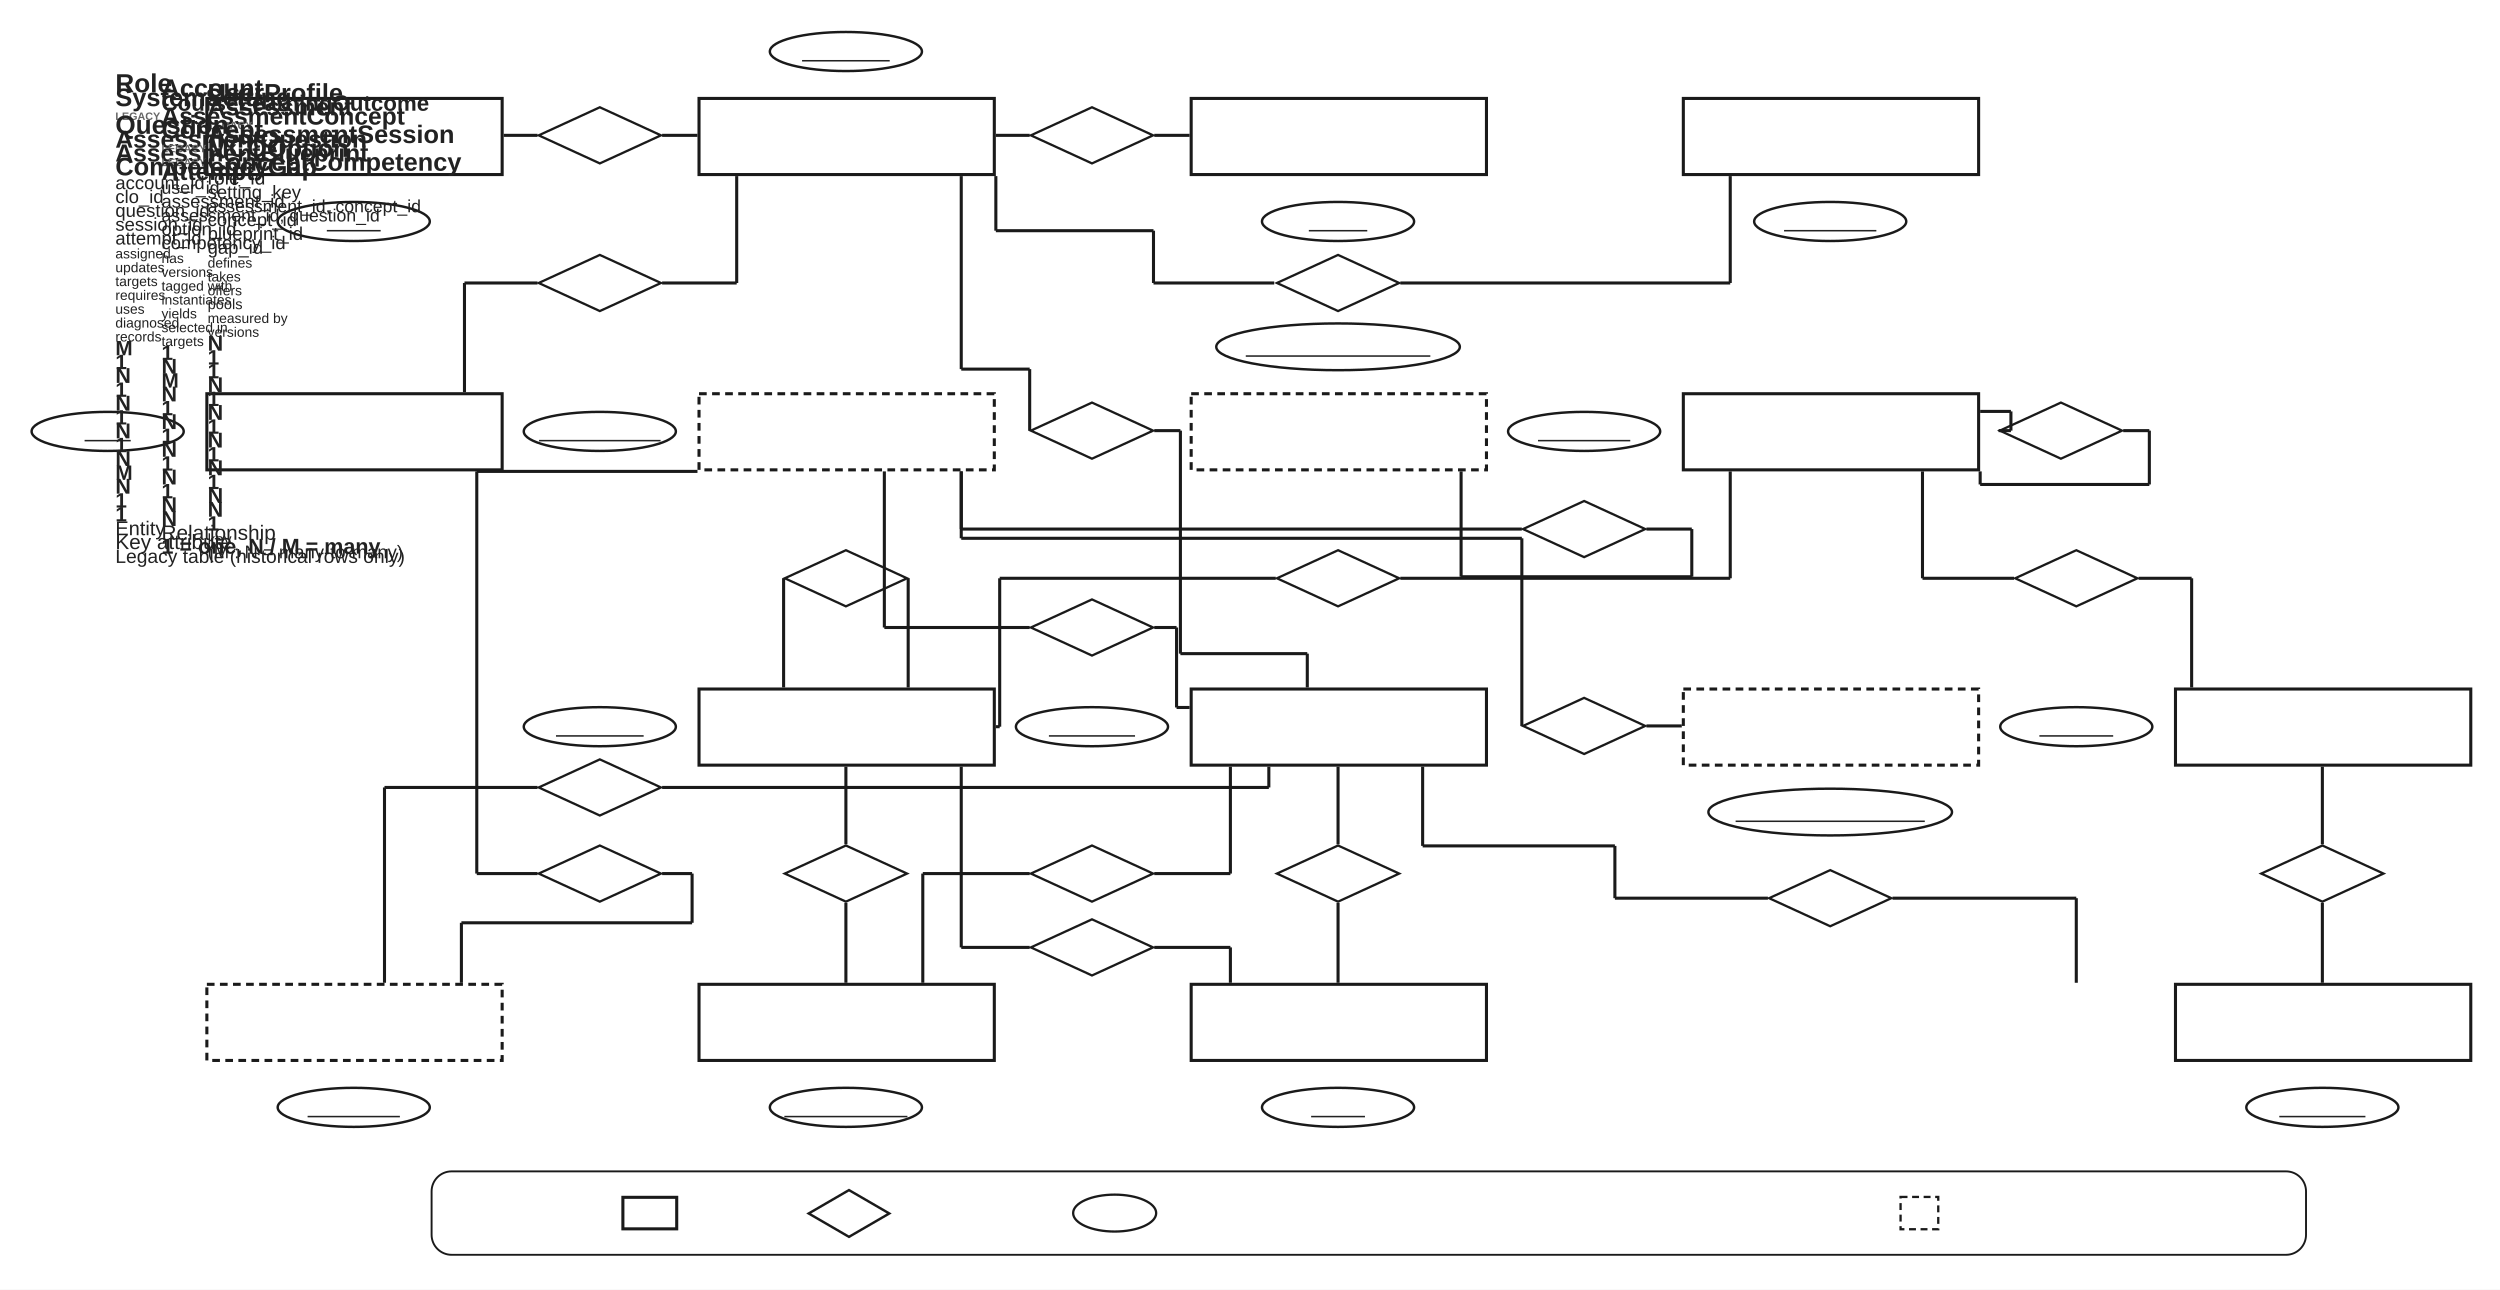
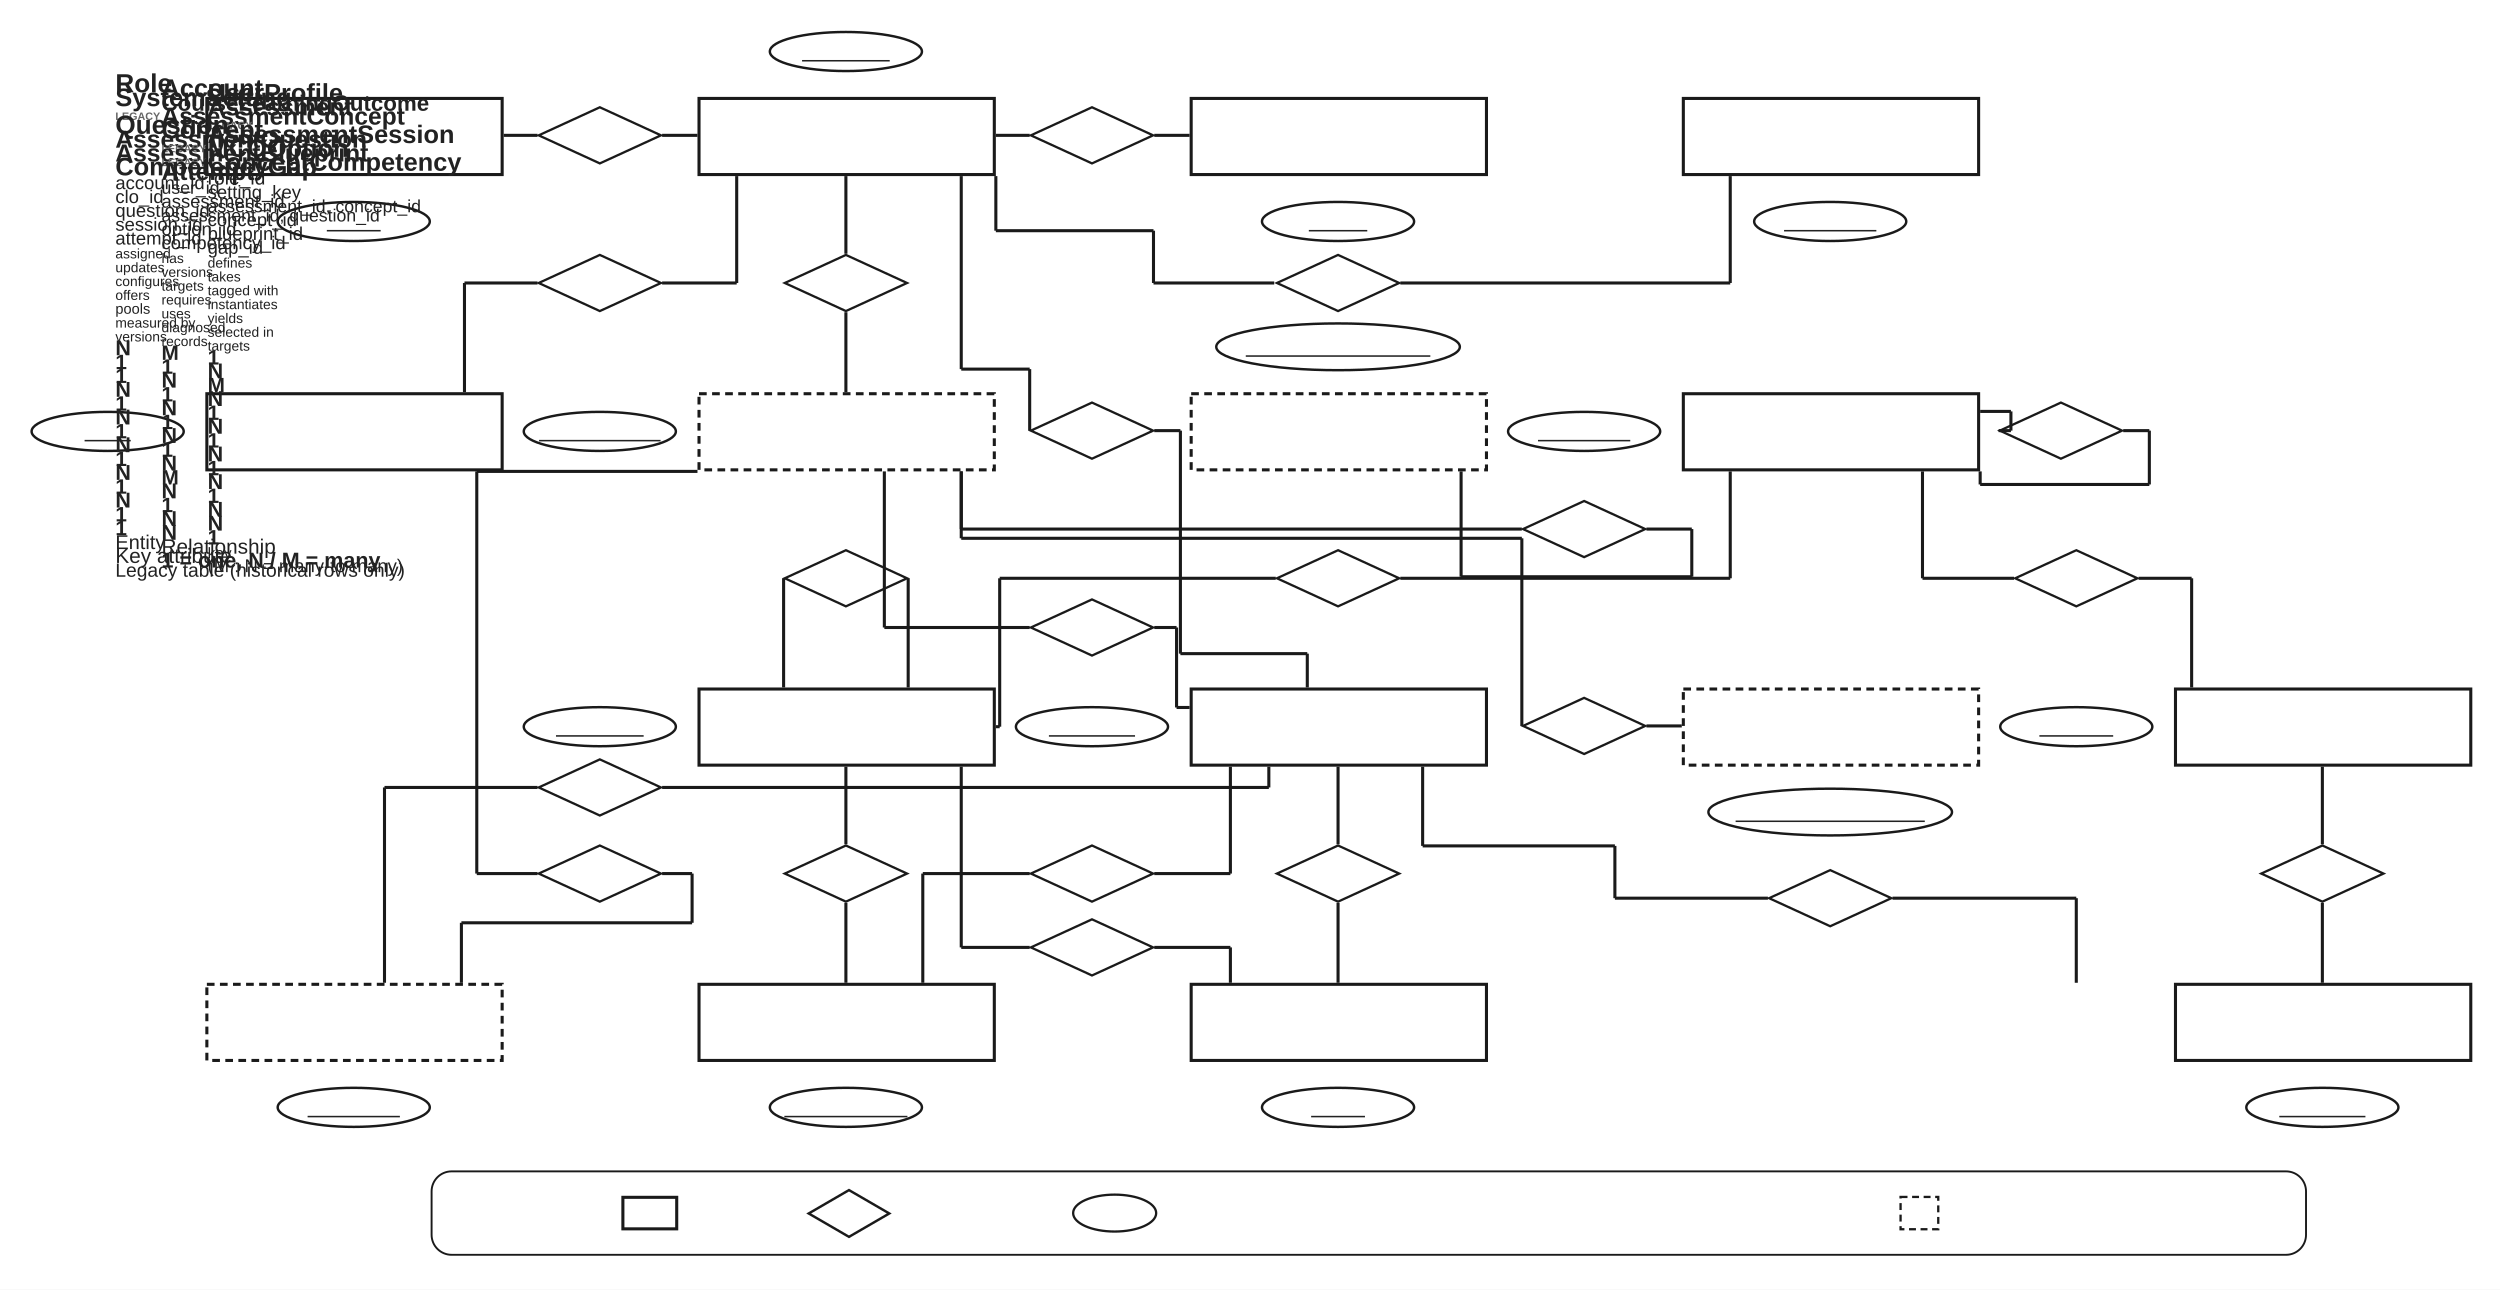
<svg xmlns="http://www.w3.org/2000/svg" width="3251" height="1677" viewBox="0 0 3251 1677">
  <rect width="3251" height="1677" fill="#FFFFFF" />
  <rect x="269" y="128" width="384" height="99" rx="0" fill="#FFFFFF" stroke="#1A1A1A" stroke-width="4" />
  <rect x="909" y="128" width="384" height="99" rx="0" fill="#FFFFFF" stroke="#1A1A1A" stroke-width="4" />
  <rect x="1549" y="128" width="384" height="99" rx="0" fill="#FFFFFF" stroke="#1A1A1A" stroke-width="4" />
  <rect x="2189" y="128" width="384" height="99" rx="0" fill="#FFFFFF" stroke="#1A1A1A" stroke-width="4" />
  <rect x="269" y="512" width="384" height="99" rx="0" fill="#FFFFFF" stroke="#1A1A1A" stroke-width="4" />
  <rect x="909" y="512" width="384" height="99" rx="0" fill="#FFFFFF" stroke="#1A1A1A" stroke-width="4" stroke-dasharray="10 7" />
  <rect x="1549" y="512" width="384" height="99" rx="0" fill="#FFFFFF" stroke="#1A1A1A" stroke-width="4" stroke-dasharray="10 7" />
  <rect x="2189" y="512" width="384" height="99" rx="0" fill="#FFFFFF" stroke="#1A1A1A" stroke-width="4" />
  <rect x="909" y="896" width="384" height="99" rx="0" fill="#FFFFFF" stroke="#1A1A1A" stroke-width="4" />
  <rect x="1549" y="896" width="384" height="99" rx="0" fill="#FFFFFF" stroke="#1A1A1A" stroke-width="4" />
  <rect x="2189" y="896" width="384" height="99" rx="0" fill="#FFFFFF" stroke="#1A1A1A" stroke-width="4" stroke-dasharray="10 7" />
  <rect x="2829" y="896" width="384" height="99" rx="0" fill="#FFFFFF" stroke="#1A1A1A" stroke-width="4" />
  <rect x="269" y="1280" width="384" height="99" rx="0" fill="#FFFFFF" stroke="#1A1A1A" stroke-width="4" stroke-dasharray="10 7" />
  <rect x="909" y="1280" width="384" height="99" rx="0" fill="#FFFFFF" stroke="#1A1A1A" stroke-width="4" />
  <rect x="1549" y="1280" width="384" height="99" rx="0" fill="#FFFFFF" stroke="#1A1A1A" stroke-width="4" />
  <rect x="2829" y="1280" width="384" height="99" rx="0" fill="#FFFFFF" stroke="#1A1A1A" stroke-width="4" />
  <ellipse cx="460" cy="288" rx="98.9" ry="25.4" fill="#FFFFFF" stroke="#1A1A1A" stroke-width="3.2" />
  <ellipse cx="1100" cy="67" rx="98.9" ry="25.4" fill="#FFFFFF" stroke="#1A1A1A" stroke-width="3.2" />
  <ellipse cx="1740" cy="288" rx="98.9" ry="25.4" fill="#FFFFFF" stroke="#1A1A1A" stroke-width="3.2" />
  <ellipse cx="2380" cy="288" rx="98.9" ry="25.4" fill="#FFFFFF" stroke="#1A1A1A" stroke-width="3.2" />
  <ellipse cx="140" cy="561" rx="98.9" ry="25.4" fill="#FFFFFF" stroke="#1A1A1A" stroke-width="3.2" />
  <ellipse cx="780" cy="561" rx="98.9" ry="25.4" fill="#FFFFFF" stroke="#1A1A1A" stroke-width="3.2" />
  <ellipse cx="1740" cy="451" rx="158.4" ry="30.4" fill="#FFFFFF" stroke="#1A1A1A" stroke-width="3.2" />
  <ellipse cx="2060" cy="561" rx="98.9" ry="25.4" fill="#FFFFFF" stroke="#1A1A1A" stroke-width="3.2" />
  <ellipse cx="2380" cy="1056" rx="158.4" ry="30.4" fill="#FFFFFF" stroke="#1A1A1A" stroke-width="3.2" />
  <ellipse cx="780" cy="945" rx="98.9" ry="25.4" fill="#FFFFFF" stroke="#1A1A1A" stroke-width="3.2" />
  <ellipse cx="1420" cy="945" rx="98.9" ry="25.4" fill="#FFFFFF" stroke="#1A1A1A" stroke-width="3.2" />
  <ellipse cx="2700" cy="945" rx="98.9" ry="25.4" fill="#FFFFFF" stroke="#1A1A1A" stroke-width="3.2" />
  <ellipse cx="460" cy="1440" rx="98.9" ry="25.4" fill="#FFFFFF" stroke="#1A1A1A" stroke-width="3.2" />
  <ellipse cx="3020" cy="1440" rx="98.9" ry="25.4" fill="#FFFFFF" stroke="#1A1A1A" stroke-width="3.2" />
  <ellipse cx="1100" cy="1440" rx="98.9" ry="25.4" fill="#FFFFFF" stroke="#1A1A1A" stroke-width="3.2" />
  <ellipse cx="1740" cy="1440" rx="98.9" ry="25.4" fill="#FFFFFF" stroke="#1A1A1A" stroke-width="3.2" />
  <polygon points="780,139.5 859.5,176 780,212.5 700.5,176" fill="#FFFFFF" stroke="#1A1A1A" stroke-width="3.0" />
  <polygon points="1420,139.5 1499.5,176 1420,212.5 1340.5,176" fill="#FFFFFF" stroke="#1A1A1A" stroke-width="3.0" />
  <polygon points="780,331.5 859.5,368 780,404.5 700.5,368" fill="#FFFFFF" stroke="#1A1A1A" stroke-width="3.0" />
  <polygon points="1740,331.5 1819.5,368 1740,404.5 1660.5,368" fill="#FFFFFF" stroke="#1A1A1A" stroke-width="3.0" />
  <polygon points="2680,523.5 2759.5,560 2680,596.5 2600.5,560" fill="#FFFFFF" stroke="#1A1A1A" stroke-width="3.0" />
  <polygon points="1420,523.5 1499.5,560 1420,596.5 1340.5,560" fill="#FFFFFF" stroke="#1A1A1A" stroke-width="3.0" />
+   <polygon points="1100,331.5 1179.5,368 1100,404.5 1020.5,368" fill="#FFFFFF" stroke="#1A1A1A" stroke-width="3.0" />
  <polygon points="2060,651.5 2139.5,688 2060,724.5 1980.5,688" fill="#FFFFFF" stroke="#1A1A1A" stroke-width="3.0" />
  <polygon points="1740,715.5 1819.5,752 1740,788.5 1660.5,752" fill="#FFFFFF" stroke="#1A1A1A" stroke-width="3.0" />
  <polygon points="2700,715.5 2779.5,752 2700,788.5 2620.5,752" fill="#FFFFFF" stroke="#1A1A1A" stroke-width="3.0" />
  <polygon points="1100,715.5 1179.5,752 1100,788.5 1020.5,752" fill="#FFFFFF" stroke="#1A1A1A" stroke-width="3.0" />
  <polygon points="1420,779.5 1499.5,816 1420,852.5 1340.5,816" fill="#FFFFFF" stroke="#1A1A1A" stroke-width="3.0" />
  <polygon points="2060,907.5 2139.5,944 2060,980.5 1980.5,944" fill="#FFFFFF" stroke="#1A1A1A" stroke-width="3.0" />
  <polygon points="780,987.5 859.5,1024 780,1060.5 700.5,1024" fill="#FFFFFF" stroke="#1A1A1A" stroke-width="3.0" />
  <polygon points="1420,1099.5 1499.5,1136 1420,1172.5 1340.5,1136" fill="#FFFFFF" stroke="#1A1A1A" stroke-width="3.0" />
  <polygon points="1100,1099.5 1179.5,1136 1100,1172.5 1020.5,1136" fill="#FFFFFF" stroke="#1A1A1A" stroke-width="3.0" />
  <polygon points="1740,1099.5 1819.5,1136 1740,1172.5 1660.5,1136" fill="#FFFFFF" stroke="#1A1A1A" stroke-width="3.0" />
  <polygon points="3020,1099.5 3099.5,1136 3020,1172.5 2940.5,1136" fill="#FFFFFF" stroke="#1A1A1A" stroke-width="3.0" />
  <polygon points="780,1099.5 859.5,1136 780,1172.5 700.5,1136" fill="#FFFFFF" stroke="#1A1A1A" stroke-width="3.0" />
  <polygon points="2380,1131.5 2459.5,1168 2380,1204.5 2300.5,1168" fill="#FFFFFF" stroke="#1A1A1A" stroke-width="3.0" />
  <polygon points="1420,1195.5 1499.5,1232 1420,1268.5 1340.5,1232" fill="#FFFFFF" stroke="#1A1A1A" stroke-width="3.0" />
  <rect x="561.25" y="1523.25" width="2437.5" height="108.5" rx="26" fill="#FFFFFF" stroke="#1A1A1A" stroke-width="2.5" />
  <rect x="810" y="1557" width="70" height="41" fill="#FFFFFF" stroke="#1A1A1A" stroke-width="4" />
  <polygon points="1051.6,1578 1104,1547.6 1156.4,1578 1104,1608.4" fill="#FFFFFF" stroke="#1A1A1A" stroke-width="3.2" />
  <ellipse cx="1449.5" cy="1577.5" rx="54" ry="24" fill="#FFFFFF" stroke="#1A1A1A" stroke-width="3" />
  <rect x="2471.5" y="1556.5" width="49" height="42" fill="#FFFFFF" stroke="#1A1A1A" stroke-width="3" stroke-dasharray="9 6" />
  <g fill="none" stroke-linecap="butt">
    <line x1="655" y1="176" x2="699" y2="176" stroke="#1A1A1A" stroke-width="4" />
    <line x1="861" y1="176" x2="907" y2="176" stroke="#1A1A1A" stroke-width="4" />
    <line x1="1295" y1="176" x2="1339" y2="176" stroke="#1A1A1A" stroke-width="4" />
    <line x1="1501" y1="176" x2="1547" y2="176" stroke="#1A1A1A" stroke-width="4" />
    <line x1="958" y1="229" x2="958" y2="368" stroke="#1A1A1A" stroke-width="4" />
    <line x1="958" y1="368" x2="861" y2="368" stroke="#1A1A1A" stroke-width="4" />
    <line x1="699" y1="368" x2="604" y2="368" stroke="#1A1A1A" stroke-width="4" />
    <line x1="604" y1="368" x2="604" y2="510" stroke="#1A1A1A" stroke-width="4" />
    <line x1="1250" y1="229" x2="1250" y2="480" stroke="#1A1A1A" stroke-width="4" />
    <line x1="1250" y1="480" x2="1339" y2="480" stroke="#1A1A1A" stroke-width="4" />
    <line x1="1339" y1="480" x2="1339" y2="560" stroke="#1A1A1A" stroke-width="4" />
    <line x1="1501" y1="560" x2="1535" y2="560" stroke="#1A1A1A" stroke-width="4" />
    <line x1="1535" y1="560" x2="1535" y2="850" stroke="#1A1A1A" stroke-width="4" />
    <line x1="1535" y1="850" x2="1700" y2="850" stroke="#1A1A1A" stroke-width="4" />
    <line x1="1700" y1="850" x2="1700" y2="894" stroke="#1A1A1A" stroke-width="4" />
    <line x1="2250" y1="613" x2="2250" y2="752" stroke="#1A1A1A" stroke-width="4" />
    <line x1="2250" y1="752" x2="1821" y2="752" stroke="#1A1A1A" stroke-width="4" />
    <line x1="1659" y1="752" x2="1300" y2="752" stroke="#1A1A1A" stroke-width="4" />
    <line x1="1300" y1="752" x2="1300" y2="945" stroke="#1A1A1A" stroke-width="4" />
    <line x1="1300" y1="945" x2="1295" y2="945" stroke="#1A1A1A" stroke-width="4" />
    <line x1="2500" y1="613" x2="2500" y2="752" stroke="#1A1A1A" stroke-width="4" />
    <line x1="2500" y1="752" x2="2619" y2="752" stroke="#1A1A1A" stroke-width="4" />
    <line x1="2781" y1="752" x2="2850" y2="752" stroke="#1A1A1A" stroke-width="4" />
    <line x1="2850" y1="752" x2="2850" y2="894" stroke="#1A1A1A" stroke-width="4" />
    <line x1="3020" y1="997" x2="3020" y2="1098" stroke="#1A1A1A" stroke-width="4" />
    <line x1="3020" y1="1174" x2="3020" y2="1278" stroke="#1A1A1A" stroke-width="4" />
    <line x1="1850" y1="997" x2="1850" y2="1100" stroke="#1A1A1A" stroke-width="4" />
    <line x1="1850" y1="1100" x2="2100" y2="1100" stroke="#1A1A1A" stroke-width="4" />
    <line x1="2100" y1="1100" x2="2100" y2="1168" stroke="#1A1A1A" stroke-width="4" />
    <line x1="2100" y1="1168" x2="2299" y2="1168" stroke="#1A1A1A" stroke-width="4" />
    <line x1="2461" y1="1168" x2="2700" y2="1168" stroke="#1A1A1A" stroke-width="4" />
    <line x1="2700" y1="1168" x2="2700" y2="1278" stroke="#1A1A1A" stroke-width="4" />
    <line x1="1600" y1="997" x2="1600" y2="1136" stroke="#1A1A1A" stroke-width="4" />
    <line x1="1600" y1="1136" x2="1501" y2="1136" stroke="#1A1A1A" stroke-width="4" />
    <line x1="1339" y1="1136" x2="1200" y2="1136" stroke="#1A1A1A" stroke-width="4" />
    <line x1="1200" y1="1136" x2="1200" y2="1278" stroke="#1A1A1A" stroke-width="4" />
    <line x1="1100" y1="997" x2="1100" y2="1098" stroke="#1A1A1A" stroke-width="4" />
    <line x1="1100" y1="1174" x2="1100" y2="1278" stroke="#1A1A1A" stroke-width="4" />
    <line x1="1740" y1="997" x2="1740" y2="1098" stroke="#1A1A1A" stroke-width="4" />
    <line x1="1740" y1="1174" x2="1740" y2="1278" stroke="#1A1A1A" stroke-width="4" />
    <line x1="1250" y1="997" x2="1250" y2="1232" stroke="#1A1A1A" stroke-width="4" />
    <line x1="1250" y1="1232" x2="1339" y2="1232" stroke="#1A1A1A" stroke-width="4" />
    <line x1="1501" y1="1232" x2="1600" y2="1232" stroke="#1A1A1A" stroke-width="4" />
    <line x1="1600" y1="1232" x2="1600" y2="1278" stroke="#1A1A1A" stroke-width="4" />
    <line x1="2575" y1="535" x2="2615" y2="535" stroke="#1A1A1A" stroke-width="4" />
    <line x1="2615" y1="535" x2="2615" y2="560" stroke="#1A1A1A" stroke-width="4" />
    <line x1="2615" y1="560" x2="2599" y2="560" stroke="#1A1A1A" stroke-width="4" />
    <line x1="2575" y1="613" x2="2575" y2="630" stroke="#1A1A1A" stroke-width="4" />
    <line x1="2575" y1="630" x2="2795" y2="630" stroke="#1A1A1A" stroke-width="4" />
    <line x1="2795" y1="630" x2="2795" y2="560" stroke="#1A1A1A" stroke-width="4" />
    <line x1="2795" y1="560" x2="2761" y2="560" stroke="#1A1A1A" stroke-width="4" />
    <line x1="1295" y1="229" x2="1295" y2="300" stroke="#1A1A1A" stroke-width="4" />
    <line x1="1295" y1="300" x2="1500" y2="300" stroke="#1A1A1A" stroke-width="4" />
    <line x1="1500" y1="300" x2="1500" y2="368" stroke="#1A1A1A" stroke-width="4" />
    <line x1="1500" y1="368" x2="1657" y2="368" stroke="#1A1A1A" stroke-width="4" />
    <line x1="1821" y1="368" x2="2250" y2="368" stroke="#1A1A1A" stroke-width="4" />
    <line x1="2250" y1="368" x2="2250" y2="229" stroke="#1A1A1A" stroke-width="4" />
    <line x1="1019" y1="894" x2="1019" y2="752" stroke="#1A1A1A" stroke-width="4" />
    <line x1="1181" y1="894" x2="1181" y2="752" stroke="#1A1A1A" stroke-width="4" />
+     <line x1="1100" y1="229" x2="1100" y2="330" stroke="#1A1A1A" stroke-width="4" />
+     <line x1="1100" y1="406" x2="1100" y2="510" stroke="#1A1A1A" stroke-width="4" />
    <line x1="1250" y1="613" x2="1250" y2="688" stroke="#1A1A1A" stroke-width="4" />
    <line x1="1250" y1="688" x2="1979" y2="688" stroke="#1A1A1A" stroke-width="4" />
    <line x1="2141" y1="688" x2="2200" y2="688" stroke="#1A1A1A" stroke-width="4" />
    <line x1="2200" y1="688" x2="2200" y2="750" stroke="#1A1A1A" stroke-width="4" />
    <line x1="2200" y1="750" x2="1900" y2="750" stroke="#1A1A1A" stroke-width="4" />
    <line x1="1900" y1="750" x2="1900" y2="613" stroke="#1A1A1A" stroke-width="4" />
    <line x1="1250" y1="613" x2="1250" y2="700" stroke="#1A1A1A" stroke-width="4" />
    <line x1="1250" y1="700" x2="1979" y2="700" stroke="#1A1A1A" stroke-width="4" />
    <line x1="1979" y1="700" x2="1979" y2="944" stroke="#1A1A1A" stroke-width="4" />
    <line x1="2141" y1="944" x2="2187" y2="944" stroke="#1A1A1A" stroke-width="4" />
    <line x1="907" y1="613" x2="620" y2="613" stroke="#1A1A1A" stroke-width="4" />
    <line x1="620" y1="613" x2="620" y2="1136" stroke="#1A1A1A" stroke-width="4" />
    <line x1="620" y1="1136" x2="699" y2="1136" stroke="#1A1A1A" stroke-width="4" />
    <line x1="861" y1="1136" x2="900" y2="1136" stroke="#1A1A1A" stroke-width="4" />
    <line x1="900" y1="1136" x2="900" y2="1200" stroke="#1A1A1A" stroke-width="4" />
    <line x1="900" y1="1200" x2="600" y2="1200" stroke="#1A1A1A" stroke-width="4" />
    <line x1="600" y1="1200" x2="600" y2="1278" stroke="#1A1A1A" stroke-width="4" />
    <line x1="1150" y1="613" x2="1150" y2="816" stroke="#1A1A1A" stroke-width="4" />
    <line x1="1150" y1="816" x2="1339" y2="816" stroke="#1A1A1A" stroke-width="4" />
    <line x1="1501" y1="816" x2="1530" y2="816" stroke="#1A1A1A" stroke-width="4" />
    <line x1="1530" y1="816" x2="1530" y2="920" stroke="#1A1A1A" stroke-width="4" />
    <line x1="1530" y1="920" x2="1547" y2="920" stroke="#1A1A1A" stroke-width="4" />
    <line x1="1650" y1="997" x2="1650" y2="1024" stroke="#1A1A1A" stroke-width="4" />
    <line x1="1650" y1="1024" x2="861" y2="1024" stroke="#1A1A1A" stroke-width="4" />
    <line x1="699" y1="1024" x2="500" y2="1024" stroke="#1A1A1A" stroke-width="4" />
    <line x1="500" y1="1024" x2="500" y2="1278" stroke="#1A1A1A" stroke-width="4" />
    <line x1="425" y1="300" x2="495" y2="300" stroke="#222222" stroke-width="2" />
    <line x1="1043" y1="79" x2="1157" y2="79" stroke="#222222" stroke-width="2" />
    <line x1="1702" y1="300" x2="1778" y2="300" stroke="#222222" stroke-width="2" />
    <line x1="2320" y1="300" x2="2440" y2="300" stroke="#222222" stroke-width="2" />
    <line x1="110" y1="573" x2="170" y2="573" stroke="#222222" stroke-width="2" />
    <line x1="701" y1="573" x2="859" y2="573" stroke="#222222" stroke-width="2" />
    <line x1="1620" y1="463" x2="1860" y2="463" stroke="#222222" stroke-width="2" />
    <line x1="2000" y1="573" x2="2120" y2="573" stroke="#222222" stroke-width="2" />
    <line x1="2257" y1="1068" x2="2503" y2="1068" stroke="#222222" stroke-width="2" />
    <line x1="723" y1="957" x2="837" y2="957" stroke="#222222" stroke-width="2" />
    <line x1="1364" y1="957" x2="1476" y2="957" stroke="#222222" stroke-width="2" />
    <line x1="2652" y1="957" x2="2748" y2="957" stroke="#222222" stroke-width="2" />
    <line x1="400" y1="1452" x2="520" y2="1452" stroke="#222222" stroke-width="2" />
    <line x1="2964" y1="1452" x2="3076" y2="1452" stroke="#222222" stroke-width="2" />
    <line x1="1020" y1="1452" x2="1180" y2="1452" stroke="#222222" stroke-width="2" />
    <line x1="1705" y1="1452" x2="1775" y2="1452" stroke="#222222" stroke-width="2" />
  </g>
  <g font-family="Arial, Helvetica, sans-serif">
    <text x="150" y="120" font-size="34" font-weight="bold" fill="#222222">Role</text>
    <text x="210" y="126" font-size="33" font-weight="bold" fill="#222222">Account</text>
    <text x="270" y="132" font-size="33" font-weight="bold" fill="#222222">UserProfile</text>
    <text x="150" y="138" font-size="33" font-weight="bold" fill="#222222">SystemSetting</text>
    <text x="210" y="144" font-size="29" font-weight="bold" fill="#222222">CourseLearningOutcome</text>
    <text x="270" y="150" font-size="32" font-weight="bold" fill="#222222">Assessment</text>
    <text x="150" y="156" font-size="14" font-weight="bold" fill="#666666">LEGACY</text>
    <text x="210" y="162" font-size="32" font-weight="bold" fill="#222222">AssessmentConcept</text>
    <text x="270" y="168" font-size="14" font-weight="bold" fill="#666666">LEGACY</text>
    <text x="150" y="174" font-size="34" font-weight="bold" fill="#222222">Question</text>
    <text x="210" y="180" font-size="33" font-weight="bold" fill="#222222">Concept</text>
    <text x="270" y="186" font-size="33" font-weight="bold" fill="#222222">AssessmentSession</text>
    <text x="150" y="192" font-size="32" font-weight="bold" fill="#222222">AssessmentQuestion</text>
    <text x="210" y="198" font-size="14" font-weight="bold" fill="#666666">LEGACY</text>
    <text x="270" y="204" font-size="33" font-weight="bold" fill="#222222">MCQOption</text>
    <text x="150" y="210" font-size="32" font-weight="bold" fill="#222222">AssessmentBlueprint</text>
    <text x="210" y="216" font-size="14" font-weight="bold" fill="#666666">LEGACY</text>
    <text x="270" y="222" font-size="33" font-weight="bold" fill="#222222">ConceptCompetency</text>
    <text x="150" y="228" font-size="33" font-weight="bold" fill="#222222">CompetencyGap</text>
    <text x="210" y="234" font-size="32" font-weight="bold" fill="#222222">Attempt</text>
    <text x="270" y="240" font-size="25" font-weight="normal" fill="#222222">role_id</text>
    <text x="150" y="246" font-size="24" font-weight="normal" fill="#222222">account_id</text>
    <text x="210" y="252" font-size="23" font-weight="normal" fill="#222222">user_id</text>
    <text x="270" y="258" font-size="24" font-weight="normal" fill="#222222">setting_key</text>
    <text x="150" y="264" font-size="24" font-weight="normal" fill="#222222">clo_id</text>
    <text x="210" y="270" font-size="24" font-weight="normal" fill="#222222">assessment_id</text>
    <text x="270" y="276" font-size="23" font-weight="normal" fill="#222222">assessment_id, concept_id</text>
    <text x="150" y="282" font-size="24" font-weight="normal" fill="#222222">question_id</text>
    <text x="210" y="288" font-size="23" font-weight="normal" fill="#222222">assessment_id, question_id</text>
    <text x="270" y="294" font-size="24" font-weight="normal" fill="#222222">concept_id</text>
    <text x="150" y="300" font-size="24" font-weight="normal" fill="#222222">session_id</text>
    <text x="210" y="306" font-size="24" font-weight="normal" fill="#222222">option_id</text>
    <text x="270" y="312" font-size="24" font-weight="normal" fill="#222222">blueprint_id</text>
    <text x="150" y="318" font-size="24" font-weight="normal" fill="#222222">attempt_id</text>
    <text x="210" y="324" font-size="24" font-weight="normal" fill="#222222">competency_id</text>
    <text x="270" y="330" font-size="24" font-weight="normal" fill="#222222">gap_id</text>
    <text x="150" y="336" font-size="18" font-weight="normal" fill="#222222">assigned</text>
    <text x="210" y="342" font-size="18" font-weight="normal" fill="#222222">has</text>
    <text x="270" y="348" font-size="18" font-weight="normal" fill="#222222">defines</text>
    <text x="150" y="354" font-size="18" font-weight="normal" fill="#222222">updates</text>
    <text x="210" y="360" font-size="18" font-weight="normal" fill="#222222">versions</text>
    <text x="270" y="366" font-size="18" font-weight="normal" fill="#222222">takes</text>
-     <text x="150" y="372" font-size="18" font-weight="normal" fill="#222222">targets</text>
-     <text x="210" y="378" font-size="18" font-weight="normal" fill="#222222">tagged with</text>
-     <text x="270" y="384" font-size="18" font-weight="normal" fill="#222222">offers</text>
-     <text x="150" y="390" font-size="18" font-weight="normal" fill="#222222">requires</text>
-     <text x="210" y="396" font-size="18" font-weight="normal" fill="#222222">instantiates</text>
-     <text x="270" y="402" font-size="19" font-weight="normal" fill="#222222">pools</text>
-     <text x="150" y="408" font-size="18" font-weight="normal" fill="#222222">uses</text>
-     <text x="210" y="414" font-size="18" font-weight="normal" fill="#222222">yields</text>
-     <text x="270" y="420" font-size="18" font-weight="normal" fill="#222222">measured by</text>
-     <text x="150" y="426" font-size="18" font-weight="normal" fill="#222222">diagnosed</text>
-     <text x="210" y="432" font-size="18" font-weight="normal" fill="#222222">selected in</text>
-     <text x="270" y="438" font-size="18" font-weight="normal" fill="#222222">versions</text>
-     <text x="150" y="444" font-size="18" font-weight="normal" fill="#222222">records</text>
-     <text x="210" y="450" font-size="18" font-weight="normal" fill="#222222">targets</text>
-     <text x="270" y="456" font-size="28" font-weight="bold" fill="#222222">N</text>
-     <text x="150" y="462" font-size="27" font-weight="bold" fill="#222222">M</text>
-     <text x="210" y="468" font-size="27" font-weight="bold" fill="#222222">1</text>
+     <text x="150" y="372" font-size="18" font-weight="normal" fill="#222222">configures</text>
+     <text x="210" y="378" font-size="18" font-weight="normal" fill="#222222">targets</text>
+     <text x="270" y="384" font-size="18" font-weight="normal" fill="#222222">tagged with</text>
+     <text x="150" y="390" font-size="18" font-weight="normal" fill="#222222">offers</text>
+     <text x="210" y="396" font-size="18" font-weight="normal" fill="#222222">requires</text>
+     <text x="270" y="402" font-size="18" font-weight="normal" fill="#222222">instantiates</text>
+     <text x="150" y="408" font-size="19" font-weight="normal" fill="#222222">pools</text>
+     <text x="210" y="414" font-size="18" font-weight="normal" fill="#222222">uses</text>
+     <text x="270" y="420" font-size="18" font-weight="normal" fill="#222222">yields</text>
+     <text x="150" y="426" font-size="18" font-weight="normal" fill="#222222">measured by</text>
+     <text x="210" y="432" font-size="18" font-weight="normal" fill="#222222">diagnosed</text>
+     <text x="270" y="438" font-size="18" font-weight="normal" fill="#222222">selected in</text>
+     <text x="150" y="444" font-size="18" font-weight="normal" fill="#222222">versions</text>
+     <text x="210" y="450" font-size="18" font-weight="normal" fill="#222222">records</text>
+     <text x="270" y="456" font-size="18" font-weight="normal" fill="#222222">targets</text>
+     <text x="150" y="462" font-size="28" font-weight="bold" fill="#222222">N</text>
+     <text x="210" y="468" font-size="27" font-weight="bold" fill="#222222">M</text>
    <text x="270" y="474" font-size="27" font-weight="bold" fill="#222222">1</text>
    <text x="150" y="480" font-size="27" font-weight="bold" fill="#222222">1</text>
-     <text x="210" y="486" font-size="28" font-weight="bold" fill="#222222">N</text>
-     <text x="270" y="492" font-size="27" font-weight="bold" fill="#222222">1</text>
-     <text x="150" y="498" font-size="28" font-weight="bold" fill="#222222">N</text>
-     <text x="210" y="504" font-size="27" font-weight="bold" fill="#222222">M</text>
-     <text x="270" y="510" font-size="28" font-weight="bold" fill="#222222">N</text>
-     <text x="150" y="516" font-size="27" font-weight="bold" fill="#222222">1</text>
-     <text x="210" y="522" font-size="28" font-weight="bold" fill="#222222">N</text>
-     <text x="270" y="528" font-size="27" font-weight="bold" fill="#222222">1</text>
-     <text x="150" y="534" font-size="28" font-weight="bold" fill="#222222">N</text>
-     <text x="210" y="540" font-size="27" font-weight="bold" fill="#222222">1</text>
-     <text x="270" y="546" font-size="28" font-weight="bold" fill="#222222">N</text>
-     <text x="150" y="552" font-size="27" font-weight="bold" fill="#222222">1</text>
-     <text x="210" y="558" font-size="28" font-weight="bold" fill="#222222">N</text>
-     <text x="270" y="564" font-size="27" font-weight="bold" fill="#222222">1</text>
-     <text x="150" y="570" font-size="28" font-weight="bold" fill="#222222">N</text>
-     <text x="210" y="576" font-size="27" font-weight="bold" fill="#222222">1</text>
-     <text x="270" y="582" font-size="28" font-weight="bold" fill="#222222">N</text>
-     <text x="150" y="588" font-size="27" font-weight="bold" fill="#222222">1</text>
-     <text x="210" y="594" font-size="28" font-weight="bold" fill="#222222">N</text>
-     <text x="270" y="600" font-size="27" font-weight="bold" fill="#222222">1</text>
-     <text x="150" y="606" font-size="28" font-weight="bold" fill="#222222">N</text>
-     <text x="210" y="612" font-size="27" font-weight="bold" fill="#222222">1</text>
-     <text x="270" y="618" font-size="28" font-weight="bold" fill="#222222">N</text>
-     <text x="150" y="624" font-size="27" font-weight="bold" fill="#222222">M</text>
-     <text x="210" y="630" font-size="28" font-weight="bold" fill="#222222">N</text>
-     <text x="270" y="636" font-size="27" font-weight="bold" fill="#222222">1</text>
-     <text x="150" y="642" font-size="28" font-weight="bold" fill="#222222">N</text>
-     <text x="210" y="648" font-size="27" font-weight="bold" fill="#222222">1</text>
-     <text x="270" y="654" font-size="28" font-weight="bold" fill="#222222">N</text>
-     <text x="150" y="660" font-size="27" font-weight="bold" fill="#222222">1</text>
-     <text x="210" y="666" font-size="28" font-weight="bold" fill="#222222">N</text>
+     <text x="210" y="486" font-size="27" font-weight="bold" fill="#222222">1</text>
+     <text x="270" y="492" font-size="28" font-weight="bold" fill="#222222">N</text>
+     <text x="150" y="498" font-size="27" font-weight="bold" fill="#222222">1</text>
+     <text x="210" y="504" font-size="28" font-weight="bold" fill="#222222">N</text>
+     <text x="270" y="510" font-size="27" font-weight="bold" fill="#222222">M</text>
+     <text x="150" y="516" font-size="28" font-weight="bold" fill="#222222">N</text>
+     <text x="210" y="522" font-size="27" font-weight="bold" fill="#222222">1</text>
+     <text x="270" y="528" font-size="28" font-weight="bold" fill="#222222">N</text>
+     <text x="150" y="534" font-size="27" font-weight="bold" fill="#222222">1</text>
+     <text x="210" y="540" font-size="28" font-weight="bold" fill="#222222">N</text>
+     <text x="270" y="546" font-size="27" font-weight="bold" fill="#222222">1</text>
+     <text x="150" y="552" font-size="28" font-weight="bold" fill="#222222">N</text>
+     <text x="210" y="558" font-size="27" font-weight="bold" fill="#222222">1</text>
+     <text x="270" y="564" font-size="28" font-weight="bold" fill="#222222">N</text>
+     <text x="150" y="570" font-size="27" font-weight="bold" fill="#222222">1</text>
+     <text x="210" y="576" font-size="28" font-weight="bold" fill="#222222">N</text>
+     <text x="270" y="582" font-size="27" font-weight="bold" fill="#222222">1</text>
+     <text x="150" y="588" font-size="28" font-weight="bold" fill="#222222">N</text>
+     <text x="210" y="594" font-size="27" font-weight="bold" fill="#222222">1</text>
+     <text x="270" y="600" font-size="28" font-weight="bold" fill="#222222">N</text>
+     <text x="150" y="606" font-size="27" font-weight="bold" fill="#222222">1</text>
+     <text x="210" y="612" font-size="28" font-weight="bold" fill="#222222">N</text>
+     <text x="270" y="618" font-size="27" font-weight="bold" fill="#222222">1</text>
+     <text x="150" y="624" font-size="28" font-weight="bold" fill="#222222">N</text>
+     <text x="210" y="630" font-size="27" font-weight="bold" fill="#222222">M</text>
+     <text x="270" y="636" font-size="28" font-weight="bold" fill="#222222">N</text>
+     <text x="150" y="642" font-size="27" font-weight="bold" fill="#222222">1</text>
+     <text x="210" y="648" font-size="28" font-weight="bold" fill="#222222">N</text>
+     <text x="270" y="654" font-size="27" font-weight="bold" fill="#222222">1</text>
+     <text x="150" y="660" font-size="28" font-weight="bold" fill="#222222">N</text>
+     <text x="210" y="666" font-size="27" font-weight="bold" fill="#222222">1</text>
    <text x="270" y="672" font-size="28" font-weight="bold" fill="#222222">N</text>
    <text x="150" y="678" font-size="27" font-weight="bold" fill="#222222">1</text>
    <text x="210" y="684" font-size="28" font-weight="bold" fill="#222222">N</text>
-     <text x="270" y="690" font-size="27" font-weight="bold" fill="#222222">1</text>
-     <text x="150" y="696" font-size="26" font-weight="normal" fill="#222222">Entity</text>
-     <text x="210" y="702" font-size="27" font-weight="normal" fill="#222222">Relationship</text>
-     <text x="270" y="708" font-size="20" font-weight="normal" fill="#222222">key</text>
-     <text x="150" y="714" font-size="27" font-weight="normal" fill="#222222">Key attribute</text>
-     <text x="210" y="720" font-size="28" font-weight="bold" fill="#222222">1 = one, N / M = many</text>
-     <text x="270" y="726" font-size="24" font-weight="normal" fill="#222222">(M : N = many-to-many)</text>
-     <text x="150" y="732" font-size="25" font-weight="normal" fill="#222222">Legacy table (historical rows only)</text>
+     <text x="270" y="690" font-size="28" font-weight="bold" fill="#222222">N</text>
+     <text x="150" y="696" font-size="27" font-weight="bold" fill="#222222">1</text>
+     <text x="210" y="702" font-size="28" font-weight="bold" fill="#222222">N</text>
+     <text x="270" y="708" font-size="27" font-weight="bold" fill="#222222">1</text>
+     <text x="150" y="714" font-size="26" font-weight="normal" fill="#222222">Entity</text>
+     <text x="210" y="720" font-size="27" font-weight="normal" fill="#222222">Relationship</text>
+     <text x="270" y="726" font-size="20" font-weight="normal" fill="#222222">key</text>
+     <text x="150" y="732" font-size="27" font-weight="normal" fill="#222222">Key attribute</text>
+     <text x="210" y="738" font-size="28" font-weight="bold" fill="#222222">1 = one, N / M = many</text>
+     <text x="270" y="744" font-size="24" font-weight="normal" fill="#222222">(M : N = many-to-many)</text>
+     <text x="150" y="750" font-size="25" font-weight="normal" fill="#222222">Legacy table (historical rows only)</text>
  </g>
</svg>
